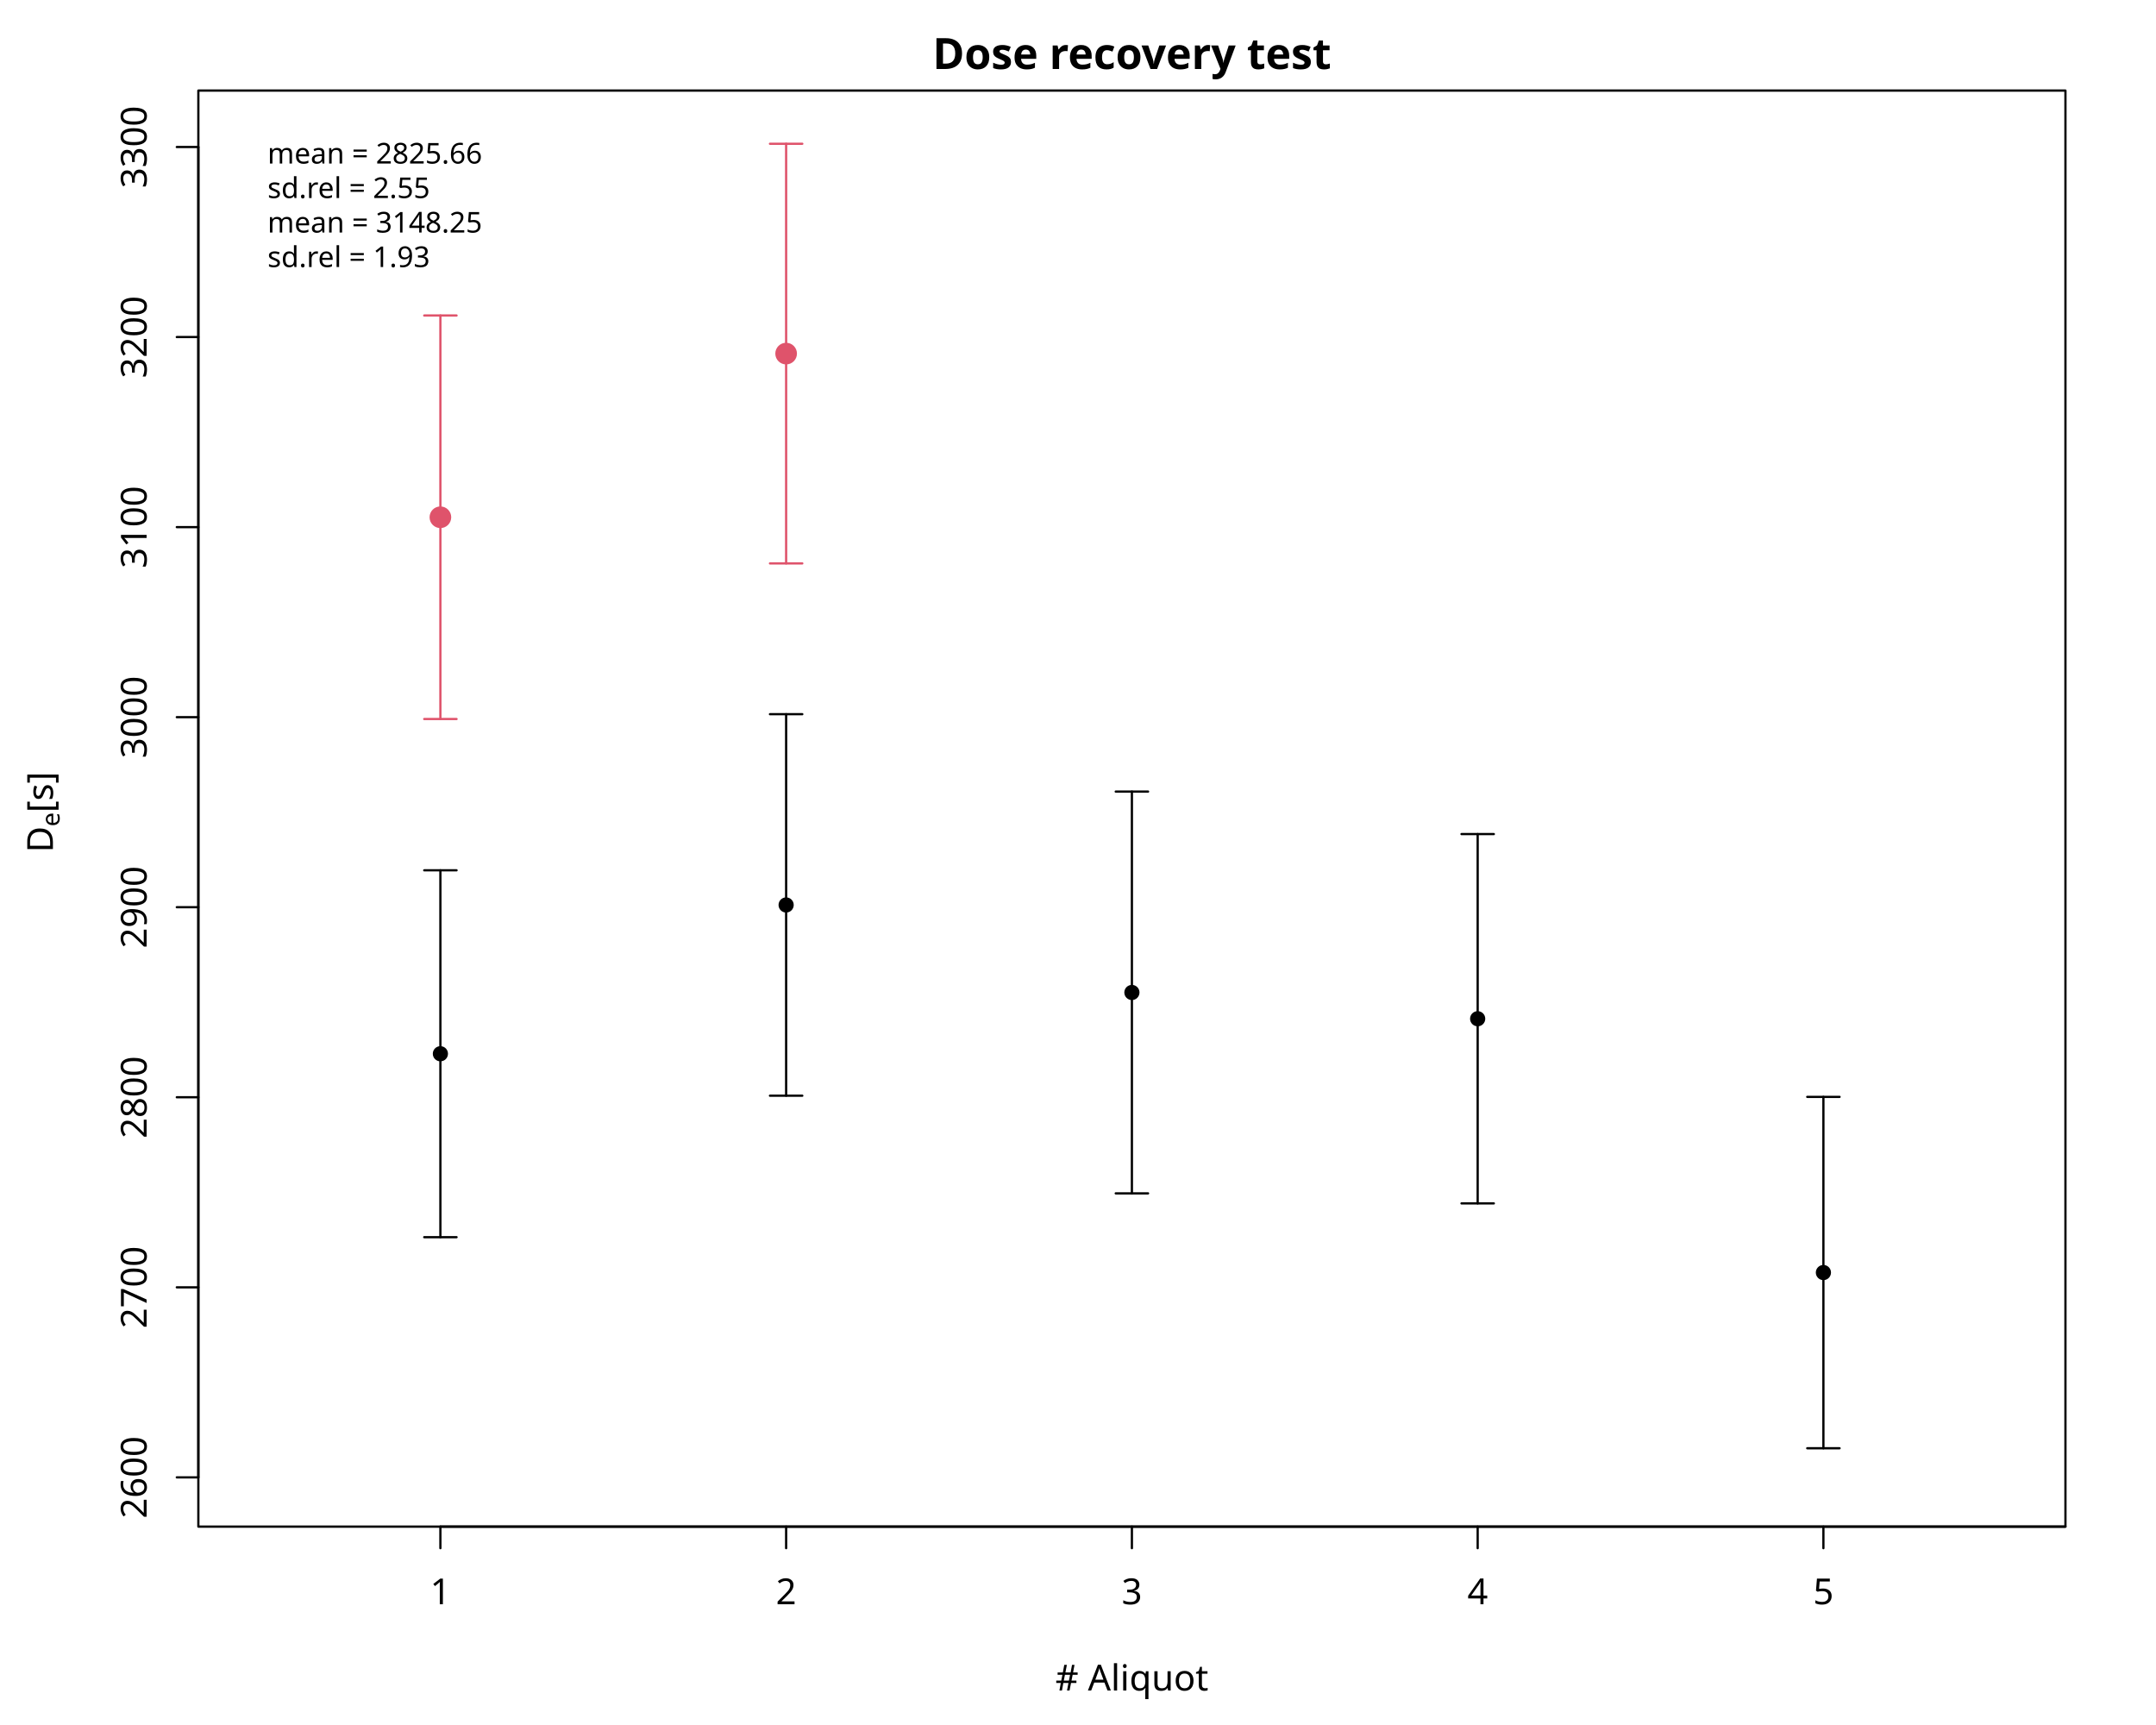
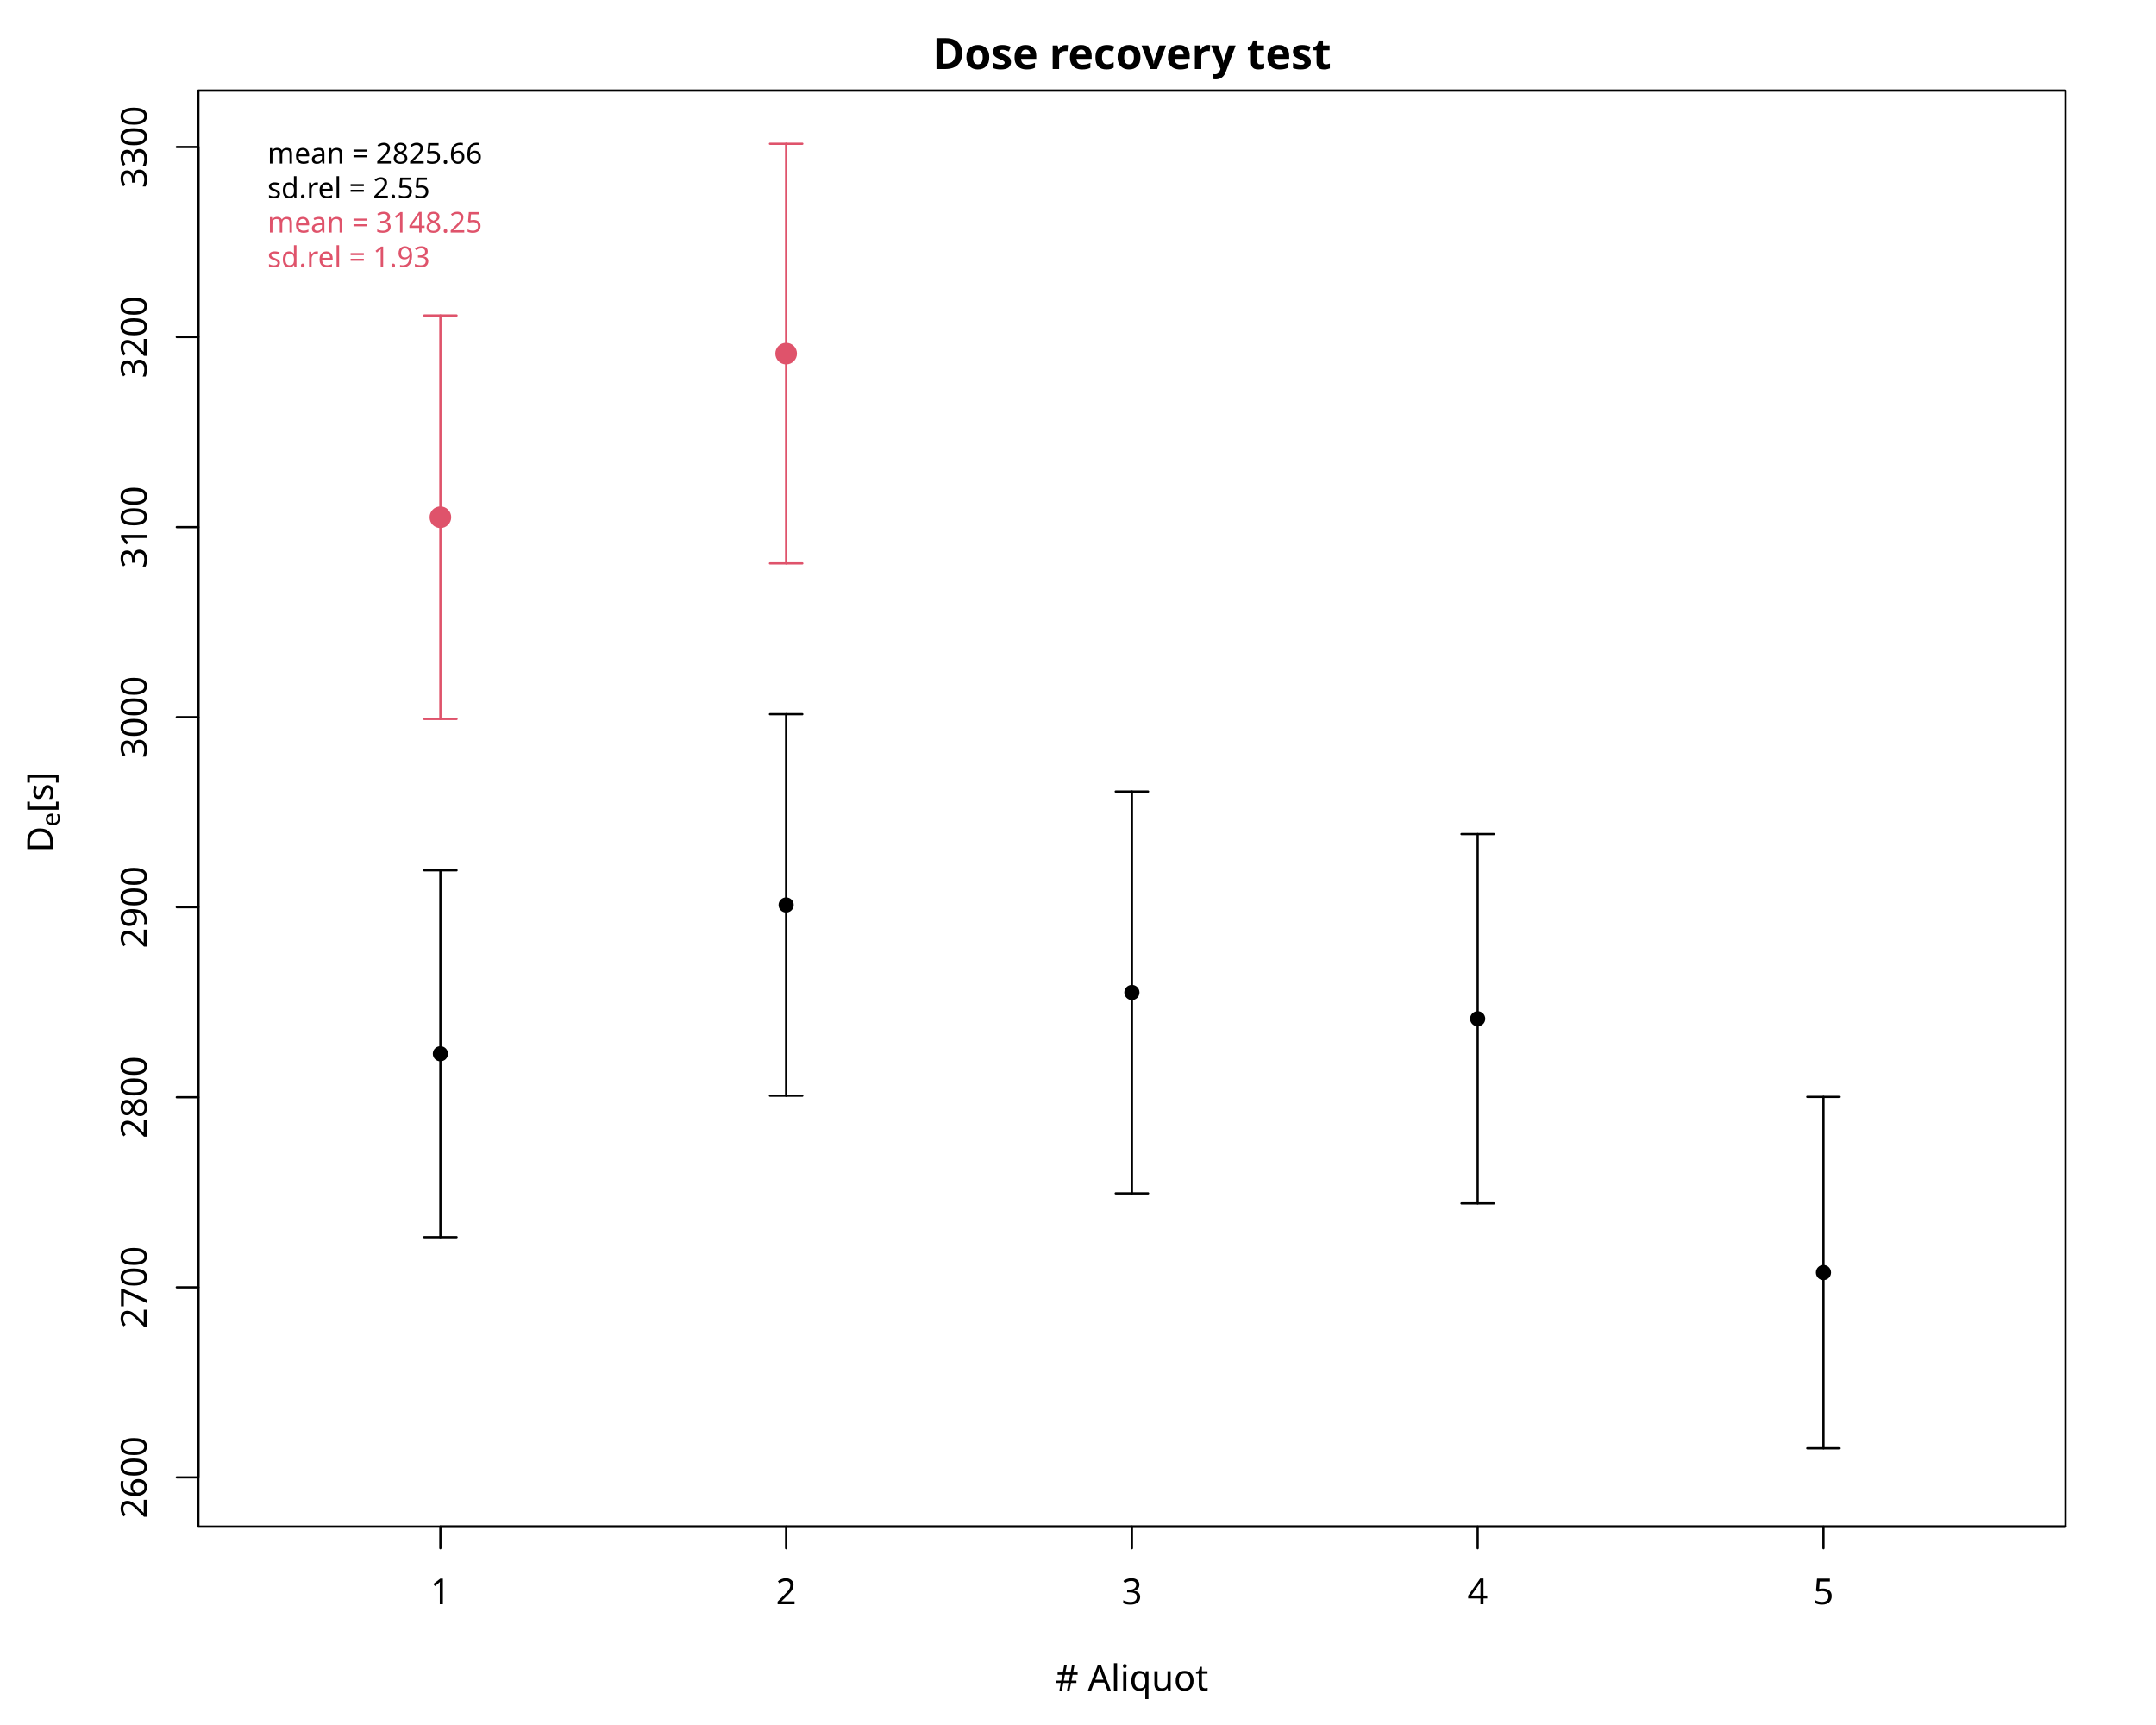
<svg xmlns="http://www.w3.org/2000/svg" class="svglite" data-engine-version="2.0" width="720.00pt" height="576.00pt" viewBox="0 0 720.00 576.00">
  <defs>
    <style type="text/css">
    .svglite line, .svglite polyline, .svglite polygon, .svglite path, .svglite rect, .svglite circle {
      fill: none;
      stroke: #000000;
      stroke-linecap: round;
      stroke-linejoin: round;
      stroke-miterlimit: 10.00;
    }
  </style>
  </defs>
  <rect width="100%" height="100%" style="stroke: none; fill: #FFFFFF;" />
  <defs>
    <clipPath id="cpMC4wMHw3MjAuMDB8MC4wMHw1NzYuMDA=">
      <rect x="0.00" y="0.00" width="720.00" height="576.00" />
    </clipPath>
  </defs>
  <g clip-path="url(#cpMC4wMHw3MjAuMDB8MC4wMHw1NzYuMDA=)">
    <line x1="66.24" y1="493.31" x2="66.24" y2="49.09" style="stroke-width: 0.75;" />
    <line x1="66.24" y1="493.31" x2="59.04" y2="493.31" style="stroke-width: 0.75;" />
    <line x1="66.24" y1="429.85" x2="59.04" y2="429.85" style="stroke-width: 0.75;" />
    <line x1="66.24" y1="366.39" x2="59.04" y2="366.39" style="stroke-width: 0.75;" />
    <line x1="66.24" y1="302.93" x2="59.04" y2="302.93" style="stroke-width: 0.75;" />
    <line x1="66.24" y1="239.47" x2="59.04" y2="239.47" style="stroke-width: 0.75;" />
    <line x1="66.24" y1="176.01" x2="59.04" y2="176.01" style="stroke-width: 0.75;" />
    <line x1="66.24" y1="112.55" x2="59.04" y2="112.55" style="stroke-width: 0.75;" />
    <line x1="66.24" y1="49.09" x2="59.04" y2="49.09" style="stroke-width: 0.75;" />
    <text transform="translate(48.96,493.31) rotate(-90)" text-anchor="middle" style="font-size: 12.00px; font-family: sans;" textLength="26.70px" lengthAdjust="spacingAndGlyphs">2600</text>
    <text transform="translate(48.96,429.85) rotate(-90)" text-anchor="middle" style="font-size: 12.00px; font-family: sans;" textLength="26.70px" lengthAdjust="spacingAndGlyphs">2700</text>
    <text transform="translate(48.96,366.39) rotate(-90)" text-anchor="middle" style="font-size: 12.00px; font-family: sans;" textLength="26.70px" lengthAdjust="spacingAndGlyphs">2800</text>
    <text transform="translate(48.96,302.93) rotate(-90)" text-anchor="middle" style="font-size: 12.00px; font-family: sans;" textLength="26.70px" lengthAdjust="spacingAndGlyphs">2900</text>
    <text transform="translate(48.96,239.47) rotate(-90)" text-anchor="middle" style="font-size: 12.00px; font-family: sans;" textLength="26.70px" lengthAdjust="spacingAndGlyphs">3000</text>
    <text transform="translate(48.96,176.01) rotate(-90)" text-anchor="middle" style="font-size: 12.00px; font-family: sans;" textLength="26.70px" lengthAdjust="spacingAndGlyphs">3100</text>
    <text transform="translate(48.96,112.55) rotate(-90)" text-anchor="middle" style="font-size: 12.00px; font-family: sans;" textLength="26.70px" lengthAdjust="spacingAndGlyphs">3200</text>
    <text transform="translate(48.96,49.09) rotate(-90)" text-anchor="middle" style="font-size: 12.00px; font-family: sans;" textLength="26.70px" lengthAdjust="spacingAndGlyphs">3300</text>
    <polygon points="66.24,509.76 689.76,509.76 689.76,30.24 66.24,30.24 " style="stroke-width: 0.75; fill: none;" />
    <text x="378.00" y="564.48" text-anchor="middle" style="font-size: 12.00px; font-family: sans;" textLength="46.70px" lengthAdjust="spacingAndGlyphs"># Aliquot</text>
    <text transform="translate(17.67,284.67) rotate(-90)" style="font-size: 12.00px; font-family: sans;" textLength="8.67px" lengthAdjust="spacingAndGlyphs">D</text>
    <text transform="translate(19.89,276.00) rotate(-90)" style="font-size: 8.40px; font-family: sans;" textLength="4.67px" lengthAdjust="spacingAndGlyphs">e</text>
    <text transform="translate(17.67,271.33) rotate(-90)" style="font-size: 12.00px; font-family: sans;" textLength="16.01px" lengthAdjust="spacingAndGlyphs"> [s]</text>
    <line x1="147.07" y1="509.76" x2="689.76" y2="509.76" style="stroke-width: 0.75;" />
    <line x1="147.07" y1="509.76" x2="147.07" y2="516.96" style="stroke-width: 0.75;" />
    <line x1="262.53" y1="509.76" x2="262.53" y2="516.96" style="stroke-width: 0.75;" />
    <line x1="378.00" y1="509.76" x2="378.00" y2="516.96" style="stroke-width: 0.75;" />
    <line x1="493.47" y1="509.76" x2="493.47" y2="516.96" style="stroke-width: 0.75;" />
    <line x1="608.93" y1="509.76" x2="608.93" y2="516.96" style="stroke-width: 0.75;" />
    <text x="147.07" y="535.68" text-anchor="middle" style="font-size: 12.00px; font-family: sans;" textLength="6.67px" lengthAdjust="spacingAndGlyphs">1</text>
    <text x="262.53" y="535.68" text-anchor="middle" style="font-size: 12.00px; font-family: sans;" textLength="6.67px" lengthAdjust="spacingAndGlyphs">2</text>
    <text x="378.00" y="535.68" text-anchor="middle" style="font-size: 12.00px; font-family: sans;" textLength="6.67px" lengthAdjust="spacingAndGlyphs">3</text>
    <text x="493.47" y="535.68" text-anchor="middle" style="font-size: 12.00px; font-family: sans;" textLength="6.67px" lengthAdjust="spacingAndGlyphs">4</text>
    <text x="608.93" y="535.68" text-anchor="middle" style="font-size: 12.00px; font-family: sans;" textLength="6.67px" lengthAdjust="spacingAndGlyphs">5</text>
    <text x="378.00" y="23.04" text-anchor="middle" style="font-size: 14.40px; font-weight: bold; font-family: sans;" textLength="120.08px" lengthAdjust="spacingAndGlyphs">Dose recovery test</text>
  </g>
  <defs>
    <clipPath id="cpNjYuMjR8Njg5Ljc2fDMwLjI0fDUwOS43Ng==">
      <rect x="66.24" y="30.24" width="623.52" height="479.52" />
    </clipPath>
  </defs>
  <g clip-path="url(#cpNjYuMjR8Njg5Ljc2fDMwLjI0fDUwOS43Ng==)">
    <circle cx="147.07" cy="351.86" r="2.16" style="stroke-width: 0.75; fill: #000000;" />
    <circle cx="262.53" cy="302.18" r="2.16" style="stroke-width: 0.75; fill: #000000;" />
    <circle cx="378.00" cy="331.40" r="2.16" style="stroke-width: 0.75; fill: #000000;" />
    <circle cx="493.47" cy="340.17" r="2.16" style="stroke-width: 0.75; fill: #000000;" />
    <circle cx="608.93" cy="424.92" r="2.16" style="stroke-width: 0.75; fill: #000000;" />
    <line x1="147.07" y1="290.61" x2="147.07" y2="413.11" style="stroke-width: 0.75;" />
    <polyline points="152.47,290.61 147.07,290.61 141.67,290.61 " style="stroke-width: 0.75;" />
    <polyline points="141.67,413.11 147.07,413.11 152.47,413.11 " style="stroke-width: 0.75;" />
    <line x1="262.53" y1="238.48" x2="262.53" y2="365.87" style="stroke-width: 0.75;" />
    <polyline points="267.93,238.48 262.53,238.48 257.13,238.48 " style="stroke-width: 0.75;" />
    <polyline points="257.13,365.87 262.53,365.87 267.93,365.87 " style="stroke-width: 0.75;" />
    <line x1="378.00" y1="264.32" x2="378.00" y2="398.48" style="stroke-width: 0.75;" />
    <polyline points="383.40,264.32 378.00,264.32 372.60,264.32 " style="stroke-width: 0.75;" />
    <polyline points="372.60,398.48 378.00,398.48 383.40,398.48 " style="stroke-width: 0.75;" />
    <line x1="493.47" y1="278.51" x2="493.47" y2="401.83" style="stroke-width: 0.75;" />
    <polyline points="498.87,278.51 493.47,278.51 488.07,278.51 " style="stroke-width: 0.75;" />
    <polyline points="488.07,401.83 493.47,401.83 498.87,401.83 " style="stroke-width: 0.75;" />
    <line x1="608.93" y1="366.26" x2="608.93" y2="483.59" style="stroke-width: 0.75;" />
    <polyline points="614.33,366.26 608.93,366.26 603.53,366.26 " style="stroke-width: 0.75;" />
    <polyline points="603.53,483.59 608.93,483.59 614.33,483.59 " style="stroke-width: 0.75;" />
    <text x="89.33" y="54.61" style="font-size: 9.60px; font-family: sans;" textLength="72.33px" lengthAdjust="spacingAndGlyphs">mean = 2825.66 </text>
    <text x="89.33" y="66.13" style="font-size: 9.60px; font-family: sans;" textLength="53.11px" lengthAdjust="spacingAndGlyphs">sd.rel = 2.55</text>
    <circle cx="147.07" cy="172.72" r="3.24" style="stroke-width: 0.75; stroke: #DF536B; fill: #DF536B;" />
    <circle cx="262.53" cy="118.07" r="3.24" style="stroke-width: 0.75; stroke: #DF536B; fill: #DF536B;" />
    <line x1="147.07" y1="105.35" x2="147.07" y2="240.09" style="stroke-width: 0.75; stroke: #DF536B;" />
    <polyline points="152.47,105.35 147.07,105.35 141.67,105.35 " style="stroke-width: 0.75; stroke: #DF536B;" />
    <polyline points="141.67,240.09 147.07,240.09 152.47,240.09 " style="stroke-width: 0.75; stroke: #DF536B;" />
    <line x1="262.53" y1="48.00" x2="262.53" y2="188.13" style="stroke-width: 0.75; stroke: #DF536B;" />
    <polyline points="267.93,48.00 262.53,48.00 257.13,48.00 " style="stroke-width: 0.75; stroke: #DF536B;" />
    <polyline points="257.13,188.13 262.53,188.13 267.93,188.13 " style="stroke-width: 0.75; stroke: #DF536B;" />
-     <text x="89.33" y="54.61" style="font-size: 9.60px; font-family: sans;" textLength="0.00px" lengthAdjust="spacingAndGlyphs" />
-     <text x="89.33" y="66.13" style="font-size: 9.60px; font-family: sans;" textLength="0.00px" lengthAdjust="spacingAndGlyphs" />
-     <text x="89.33" y="77.65" style="font-size: 9.60px; font-family: sans;" textLength="72.33px" lengthAdjust="spacingAndGlyphs">mean = 3148.25 </text>
-     <text x="89.33" y="89.17" style="font-size: 9.60px; font-family: sans;" textLength="53.11px" lengthAdjust="spacingAndGlyphs">sd.rel = 1.93</text>
+     <text x="89.33" y="54.61" style="font-size: 9.60px; fill: #DF536B; font-family: sans;" textLength="0.00px" lengthAdjust="spacingAndGlyphs" />
+     <text x="89.33" y="66.13" style="font-size: 9.60px; fill: #DF536B; font-family: sans;" textLength="0.00px" lengthAdjust="spacingAndGlyphs" />
+     <text x="89.33" y="77.65" style="font-size: 9.60px; fill: #DF536B; font-family: sans;" textLength="72.33px" lengthAdjust="spacingAndGlyphs">mean = 3148.25 </text>
+     <text x="89.33" y="89.17" style="font-size: 9.60px; fill: #DF536B; font-family: sans;" textLength="53.11px" lengthAdjust="spacingAndGlyphs">sd.rel = 1.93</text>
  </g>
  <g clip-path="url(#cpMC4wMHw3MjAuMDB8MC4wMHw1NzYuMDA=)">
</g>
</svg>
